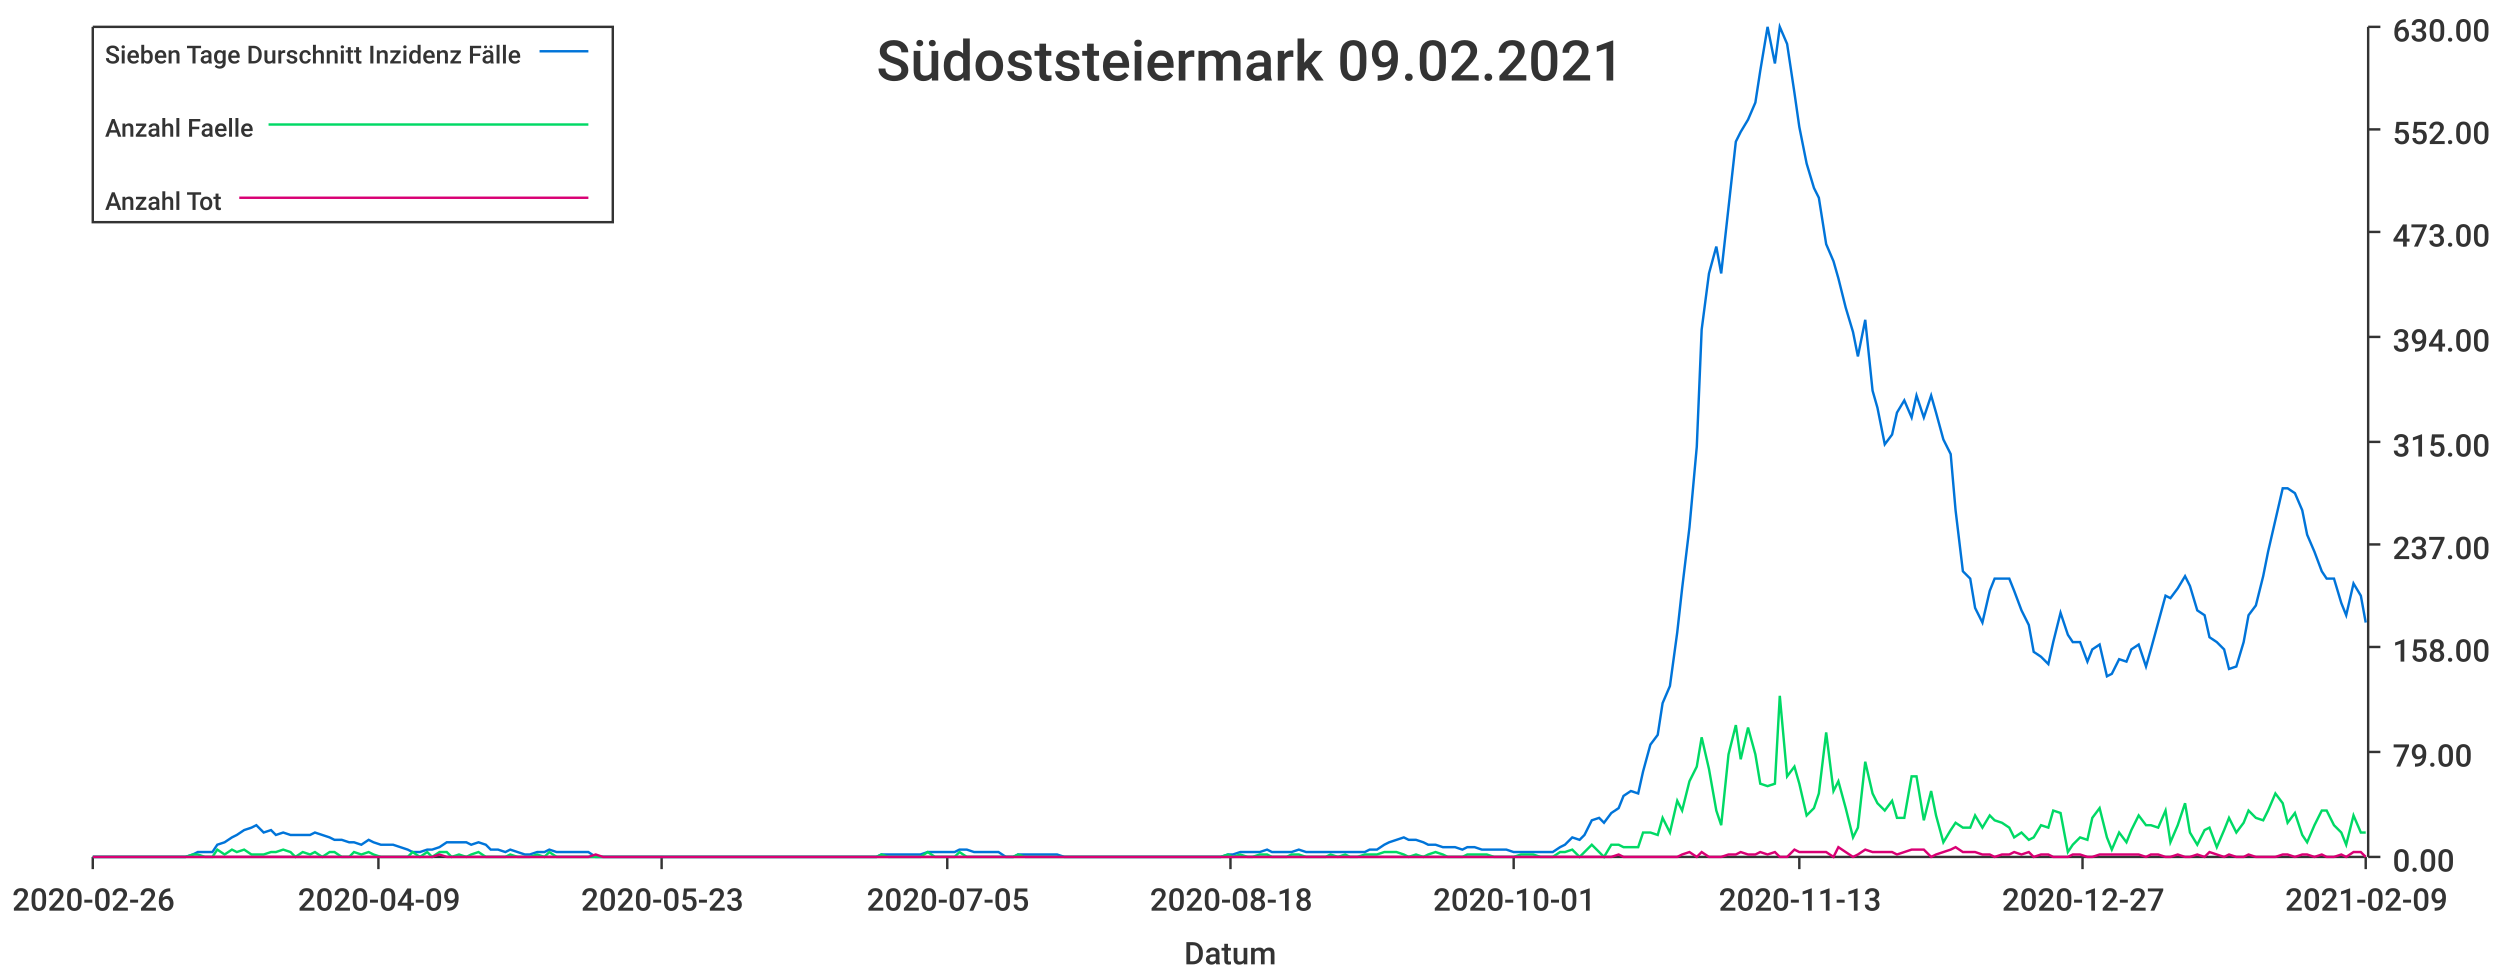
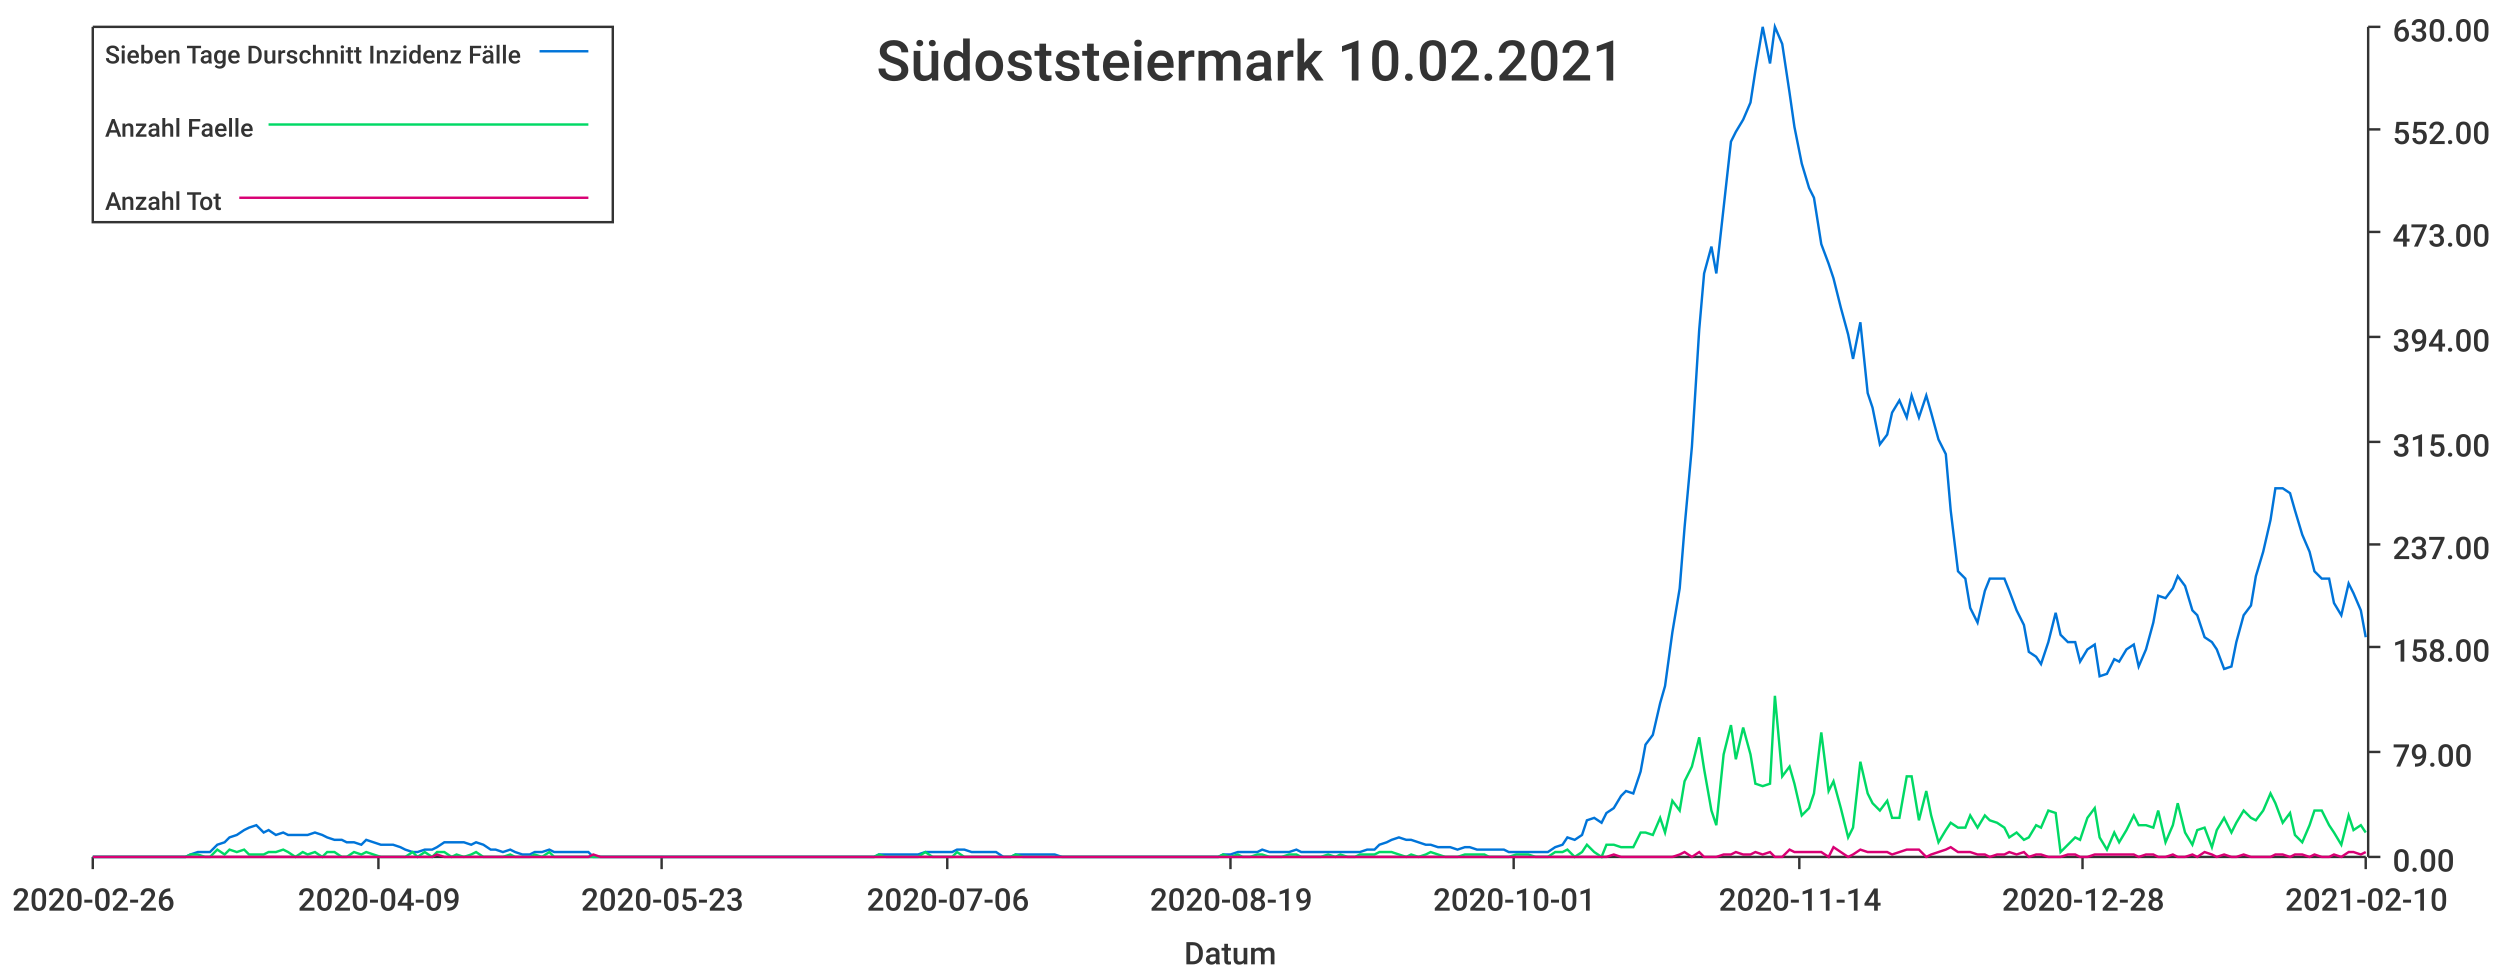
<svg xmlns="http://www.w3.org/2000/svg" width="1024" height="400">\n<path d="M 0 0 L 1024 0 L 1024 400 L 0 400 L 0 0" style="stroke-width:0;stroke:rgba(255,255,255,1.0);fill:rgba(255,255,255,1.0)" />
  <path d="M 38 11 L 969 11 L 969 351 L 38 351 L 38 11" style="stroke-width:0;stroke:rgba(255,255,255,1.0);fill:rgba(255,255,255,1.0)" />
  <path d="M 38 351 L 969 351" style="stroke-width:1;stroke:rgba(51,51,51,1.0);fill:none" />
  <path d="M 38 351 L 38 356" style="stroke-width:1;stroke:rgba(51,51,51,1.0);fill:none" />
  <text x="5" y="373" style="stroke-width:0;stroke:none;fill:rgba(51,51,51,1.0);font-size:12.8px;font-family:'Roboto Medium',sans-serif">2020-02-26</text>
  <path d="M 155 351 L 155 356" style="stroke-width:1;stroke:rgba(51,51,51,1.0);fill:none" />
  <text x="122" y="373" style="stroke-width:0;stroke:none;fill:rgba(51,51,51,1.0);font-size:12.8px;font-family:'Roboto Medium',sans-serif">2020-04-09</text>
  <path d="M 271 351 L 271 356" style="stroke-width:1;stroke:rgba(51,51,51,1.0);fill:none" />
  <text x="238" y="373" style="stroke-width:0;stroke:none;fill:rgba(51,51,51,1.0);font-size:12.8px;font-family:'Roboto Medium',sans-serif">2020-05-23</text>
  <path d="M 388 351 L 388 356" style="stroke-width:1;stroke:rgba(51,51,51,1.0);fill:none" />
-   <text x="355" y="373" style="stroke-width:0;stroke:none;fill:rgba(51,51,51,1.0);font-size:12.8px;font-family:'Roboto Medium',sans-serif">2020-07-05</text>
+   <text x="355" y="373" style="stroke-width:0;stroke:none;fill:rgba(51,51,51,1.0);font-size:12.8px;font-family:'Roboto Medium',sans-serif">2020-07-06</text>
  <path d="M 504 351 L 504 356" style="stroke-width:1;stroke:rgba(51,51,51,1.0);fill:none" />
-   <text x="471" y="373" style="stroke-width:0;stroke:none;fill:rgba(51,51,51,1.0);font-size:12.8px;font-family:'Roboto Medium',sans-serif">2020-08-18</text>
+   <text x="471" y="373" style="stroke-width:0;stroke:none;fill:rgba(51,51,51,1.0);font-size:12.8px;font-family:'Roboto Medium',sans-serif">2020-08-19</text>
  <path d="M 620 351 L 620 356" style="stroke-width:1;stroke:rgba(51,51,51,1.0);fill:none" />
  <text x="587" y="373" style="stroke-width:0;stroke:none;fill:rgba(51,51,51,1.0);font-size:12.8px;font-family:'Roboto Medium',sans-serif">2020-10-01</text>
  <path d="M 737 351 L 737 356" style="stroke-width:1;stroke:rgba(51,51,51,1.0);fill:none" />
-   <text x="704" y="373" style="stroke-width:0;stroke:none;fill:rgba(51,51,51,1.0);font-size:12.8px;font-family:'Roboto Medium',sans-serif">2020-11-13</text>
+   <text x="704" y="373" style="stroke-width:0;stroke:none;fill:rgba(51,51,51,1.0);font-size:12.8px;font-family:'Roboto Medium',sans-serif">2020-11-14</text>
  <path d="M 853 351 L 853 356" style="stroke-width:1;stroke:rgba(51,51,51,1.0);fill:none" />
-   <text x="820" y="373" style="stroke-width:0;stroke:none;fill:rgba(51,51,51,1.0);font-size:12.8px;font-family:'Roboto Medium',sans-serif">2020-12-27</text>
+   <text x="820" y="373" style="stroke-width:0;stroke:none;fill:rgba(51,51,51,1.0);font-size:12.8px;font-family:'Roboto Medium',sans-serif">2020-12-28</text>
  <path d="M 969 351 L 969 356" style="stroke-width:1;stroke:rgba(51,51,51,1.0);fill:none" />
-   <text x="936" y="373" style="stroke-width:0;stroke:none;fill:rgba(51,51,51,1.0);font-size:12.8px;font-family:'Roboto Medium',sans-serif">2021-02-09</text>
+   <text x="936" y="373" style="stroke-width:0;stroke:none;fill:rgba(51,51,51,1.0);font-size:12.8px;font-family:'Roboto Medium',sans-serif">2021-02-10</text>
  <text x="485" y="395" style="stroke-width:0;stroke:none;fill:rgba(51,51,51,1.0);font-size:12.8px;font-family:'Roboto Medium',sans-serif">Datum</text>
  <path d="M 970 351 L 970 11" style="stroke-width:1;stroke:rgba(51,51,51,1.0);fill:none" />
  <path d="M 970 351 L 975 351" style="stroke-width:1;stroke:rgba(51,51,51,1.0);fill:none" />
  <text x="980" y="357" style="stroke-width:0;stroke:none;fill:rgba(51,51,51,1.0);font-size:12.8px;font-family:'Roboto Medium',sans-serif">0.00</text>
  <path d="M 970 308 L 975 308" style="stroke-width:1;stroke:rgba(51,51,51,1.0);fill:none" />
  <text x="980" y="314" style="stroke-width:0;stroke:none;fill:rgba(51,51,51,1.0);font-size:12.8px;font-family:'Roboto Medium',sans-serif">79.00</text>
  <path d="M 970 265 L 975 265" style="stroke-width:1;stroke:rgba(51,51,51,1.0);fill:none" />
  <text x="980" y="271" style="stroke-width:0;stroke:none;fill:rgba(51,51,51,1.0);font-size:12.8px;font-family:'Roboto Medium',sans-serif">158.00</text>
  <path d="M 970 223 L 975 223" style="stroke-width:1;stroke:rgba(51,51,51,1.0);fill:none" />
  <text x="980" y="229" style="stroke-width:0;stroke:none;fill:rgba(51,51,51,1.0);font-size:12.8px;font-family:'Roboto Medium',sans-serif">237.00</text>
  <path d="M 970 181 L 975 181" style="stroke-width:1;stroke:rgba(51,51,51,1.0);fill:none" />
  <text x="980" y="187" style="stroke-width:0;stroke:none;fill:rgba(51,51,51,1.0);font-size:12.8px;font-family:'Roboto Medium',sans-serif">315.00</text>
  <path d="M 970 138 L 975 138" style="stroke-width:1;stroke:rgba(51,51,51,1.0);fill:none" />
  <text x="980" y="144" style="stroke-width:0;stroke:none;fill:rgba(51,51,51,1.0);font-size:12.8px;font-family:'Roboto Medium',sans-serif">394.00</text>
  <path d="M 970 95 L 975 95" style="stroke-width:1;stroke:rgba(51,51,51,1.0);fill:none" />
  <text x="980" y="101" style="stroke-width:0;stroke:none;fill:rgba(51,51,51,1.0);font-size:12.8px;font-family:'Roboto Medium',sans-serif">473.00</text>
  <path d="M 970 53 L 975 53" style="stroke-width:1;stroke:rgba(51,51,51,1.0);fill:none" />
  <text x="980" y="59" style="stroke-width:0;stroke:none;fill:rgba(51,51,51,1.0);font-size:12.8px;font-family:'Roboto Medium',sans-serif">552.00</text>
  <path d="M 970 11 L 975 11" style="stroke-width:1;stroke:rgba(51,51,51,1.0);fill:none" />
  <text x="980" y="17" style="stroke-width:0;stroke:none;fill:rgba(51,51,51,1.0);font-size:12.8px;font-family:'Roboto Medium',sans-serif">630.00</text>
-   <path d="M 38 351 L 41 351 L 44 351 L 47 351 L 49 351 L 52 351 L 55 351 L 57 351 L 60 351 L 63 351 L 65 351 L 68 351 L 71 351 L 73 351 L 76 351 L 79 350 L 81 349 L 84 349 L 87 349 L 89 346 L 92 345 L 95 343 L 97 342 L 100 340 L 103 339 L 105 338 L 108 341 L 111 340 L 113 342 L 116 341 L 119 342 L 121 342 L 124 342 L 127 342 L 129 341 L 132 342 L 135 343 L 137 344 L 140 344 L 143 345 L 145 345 L 148 346 L 151 344 L 153 345 L 156 346 L 159 346 L 161 346 L 164 347 L 167 348 L 169 349 L 172 349 L 175 348 L 177 348 L 180 347 L 183 345 L 185 345 L 188 345 L 191 345 L 193 346 L 196 345 L 199 346 L 201 348 L 204 348 L 207 349 L 209 348 L 212 349 L 215 350 L 217 350 L 220 349 L 223 349 L 225 348 L 228 349 L 231 349 L 233 349 L 236 349 L 239 349 L 241 349 L 244 351 L 247 351 L 249 351 L 252 351 L 255 351 L 257 351 L 260 351 L 263 351 L 265 351 L 268 351 L 271 351 L 273 351 L 276 351 L 279 351 L 281 351 L 284 351 L 287 351 L 289 351 L 292 351 L 295 351 L 297 351 L 300 351 L 303 351 L 305 351 L 308 351 L 311 351 L 313 351 L 316 351 L 319 351 L 321 351 L 324 351 L 327 351 L 329 351 L 332 351 L 335 351 L 337 351 L 340 351 L 343 351 L 345 351 L 348 351 L 351 351 L 353 351 L 356 351 L 359 351 L 361 350 L 364 350 L 367 350 L 369 350 L 372 350 L 375 350 L 377 350 L 380 349 L 383 349 L 385 349 L 388 349 L 391 349 L 393 348 L 396 348 L 399 349 L 401 349 L 404 349 L 407 349 L 409 349 L 412 351 L 415 351 L 417 350 L 420 350 L 423 350 L 425 350 L 428 350 L 431 350 L 433 350 L 436 351 L 439 351 L 441 351 L 444 351 L 447 351 L 449 351 L 452 351 L 455 351 L 457 351 L 460 351 L 463 351 L 465 351 L 468 351 L 471 351 L 473 351 L 476 351 L 479 351 L 481 351 L 484 351 L 487 351 L 489 351 L 492 351 L 495 351 L 497 351 L 500 351 L 503 350 L 505 350 L 508 349 L 511 349 L 513 349 L 516 349 L 519 348 L 521 349 L 524 349 L 527 349 L 529 349 L 532 348 L 535 349 L 537 349 L 540 349 L 543 349 L 545 349 L 548 349 L 551 349 L 553 349 L 556 349 L 559 349 L 561 348 L 564 348 L 567 346 L 569 345 L 572 344 L 575 343 L 577 344 L 580 344 L 583 345 L 585 346 L 588 346 L 591 347 L 593 347 L 596 347 L 599 348 L 601 347 L 604 347 L 607 348 L 609 348 L 612 348 L 615 348 L 617 348 L 620 349 L 623 349 L 625 349 L 628 349 L 631 349 L 633 349 L 636 349 L 639 347 L 641 346 L 644 343 L 647 344 L 649 342 L 652 336 L 655 335 L 657 337 L 660 333 L 663 331 L 665 326 L 668 324 L 671 325 L 673 316 L 676 305 L 679 301 L 681 288 L 684 281 L 687 259 L 689 241 L 692 216 L 695 183 L 697 135 L 700 112 L 703 101 L 705 112 L 708 85 L 711 58 L 713 54 L 716 49 L 719 42 L 721 29 L 724 11 L 727 26 L 729 11 L 732 18 L 735 38 L 737 52 L 740 67 L 743 77 L 745 81 L 748 100 L 751 107 L 753 114 L 756 126 L 759 136 L 761 146 L 764 131 L 767 160 L 769 167 L 772 182 L 775 178 L 777 169 L 780 164 L 783 171 L 785 162 L 788 171 L 791 162 L 793 169 L 796 180 L 799 186 L 801 209 L 804 234 L 807 237 L 809 249 L 812 255 L 815 242 L 817 237 L 820 237 L 823 237 L 825 242 L 828 250 L 831 256 L 833 267 L 836 269 L 839 272 L 841 263 L 844 251 L 847 260 L 849 263 L 852 263 L 855 271 L 857 266 L 860 264 L 863 277 L 865 276 L 868 270 L 871 271 L 873 266 L 876 264 L 879 273 L 881 266 L 884 255 L 887 244 L 889 245 L 892 241 L 895 236 L 897 240 L 900 250 L 903 252 L 905 261 L 908 263 L 911 266 L 913 274 L 916 273 L 919 263 L 921 252 L 924 248 L 927 236 L 929 226 L 932 213 L 935 200 L 937 200 L 940 202 L 943 209 L 945 219 L 948 226 L 951 234 L 953 237 L 956 237 L 959 247 L 961 252 L 964 239 L 967 244 L 969 255" style="stroke-width:1;stroke:rgba(0,116,217,1.0);fill:none" />
-   <path d="M 38 351 L 41 351 L 44 351 L 47 351 L 49 351 L 52 351 L 55 351 L 57 351 L 60 351 L 63 351 L 65 351 L 68 351 L 71 351 L 73 351 L 76 351 L 79 350 L 81 350 L 84 351 L 87 351 L 89 348 L 92 350 L 95 348 L 97 349 L 100 348 L 103 350 L 105 350 L 108 350 L 111 349 L 113 349 L 116 348 L 119 349 L 121 351 L 124 349 L 127 350 L 129 349 L 132 351 L 135 349 L 137 349 L 140 351 L 143 351 L 145 349 L 148 350 L 151 349 L 153 350 L 156 351 L 159 351 L 161 351 L 164 351 L 167 351 L 169 349 L 172 351 L 175 349 L 177 351 L 180 349 L 183 349 L 185 351 L 188 350 L 191 351 L 193 350 L 196 349 L 199 351 L 201 351 L 204 351 L 207 351 L 209 350 L 212 351 L 215 351 L 217 351 L 220 350 L 223 351 L 225 349 L 228 351 L 231 351 L 233 351 L 236 351 L 239 351 L 241 351 L 244 351 L 247 351 L 249 351 L 252 351 L 255 351 L 257 351 L 260 351 L 263 351 L 265 351 L 268 351 L 271 351 L 273 351 L 276 351 L 279 351 L 281 351 L 284 351 L 287 351 L 289 351 L 292 351 L 295 351 L 297 351 L 300 351 L 303 351 L 305 351 L 308 351 L 311 351 L 313 351 L 316 351 L 319 351 L 321 351 L 324 351 L 327 351 L 329 351 L 332 351 L 335 351 L 337 351 L 340 351 L 343 351 L 345 351 L 348 351 L 351 351 L 353 351 L 356 351 L 359 351 L 361 350 L 364 351 L 367 351 L 369 351 L 372 351 L 375 351 L 377 351 L 380 349 L 383 351 L 385 351 L 388 351 L 391 351 L 393 349 L 396 351 L 399 351 L 401 351 L 404 351 L 407 351 L 409 351 L 412 351 L 415 351 L 417 350 L 420 351 L 423 351 L 425 351 L 428 351 L 431 351 L 433 351 L 436 351 L 439 351 L 441 351 L 444 351 L 447 351 L 449 351 L 452 351 L 455 351 L 457 351 L 460 351 L 463 351 L 465 351 L 468 351 L 471 351 L 473 351 L 476 351 L 479 351 L 481 351 L 484 351 L 487 351 L 489 351 L 492 351 L 495 351 L 497 351 L 500 351 L 503 350 L 505 351 L 508 350 L 511 351 L 513 351 L 516 350 L 519 350 L 521 351 L 524 351 L 527 351 L 529 350 L 532 350 L 535 351 L 537 351 L 540 351 L 543 351 L 545 350 L 548 351 L 551 350 L 553 351 L 556 351 L 559 350 L 561 350 L 564 350 L 567 349 L 569 349 L 572 349 L 575 350 L 577 351 L 580 350 L 583 351 L 585 350 L 588 349 L 591 350 L 593 351 L 596 351 L 599 351 L 601 350 L 604 350 L 607 350 L 609 350 L 612 351 L 615 351 L 617 351 L 620 351 L 623 350 L 625 350 L 628 350 L 631 351 L 633 351 L 636 351 L 639 349 L 641 349 L 644 348 L 647 351 L 649 349 L 652 346 L 655 349 L 657 351 L 660 346 L 663 346 L 665 347 L 668 347 L 671 347 L 673 341 L 676 341 L 679 342 L 681 335 L 684 341 L 687 328 L 689 332 L 692 320 L 695 314 L 697 302 L 700 315 L 703 332 L 705 338 L 708 309 L 711 297 L 713 311 L 716 298 L 719 309 L 721 321 L 724 322 L 727 321 L 729 285 L 732 318 L 735 314 L 737 321 L 740 334 L 743 331 L 745 325 L 748 300 L 751 324 L 753 320 L 756 331 L 759 343 L 761 339 L 764 312 L 767 325 L 769 329 L 772 332 L 775 328 L 777 335 L 780 335 L 783 318 L 785 318 L 788 336 L 791 324 L 793 334 L 796 345 L 799 340 L 801 337 L 804 339 L 807 339 L 809 334 L 812 339 L 815 334 L 817 336 L 820 337 L 823 339 L 825 343 L 828 341 L 831 344 L 833 343 L 836 338 L 839 339 L 841 332 L 844 333 L 847 349 L 849 346 L 852 343 L 855 344 L 857 335 L 860 331 L 863 343 L 865 348 L 868 341 L 871 345 L 873 340 L 876 334 L 879 338 L 881 338 L 884 339 L 887 332 L 889 345 L 892 338 L 895 329 L 897 341 L 900 346 L 903 340 L 905 339 L 908 347 L 911 340 L 913 335 L 916 341 L 919 337 L 921 332 L 924 335 L 927 336 L 929 332 L 932 325 L 935 329 L 937 337 L 940 333 L 943 342 L 945 345 L 948 338 L 951 332 L 953 332 L 956 338 L 959 341 L 961 346 L 964 334 L 967 341 L 969 341" style="stroke-width:1;stroke:rgba(0,217,101,1.0);fill:none" />
-   <path d="M 38 351 L 41 351 L 44 351 L 47 351 L 49 351 L 52 351 L 55 351 L 57 351 L 60 351 L 63 351 L 65 351 L 68 351 L 71 351 L 73 351 L 76 351 L 79 351 L 81 351 L 84 351 L 87 351 L 89 351 L 92 351 L 95 351 L 97 351 L 100 351 L 103 351 L 105 351 L 108 351 L 111 351 L 113 351 L 116 351 L 119 351 L 121 351 L 124 351 L 127 351 L 129 351 L 132 351 L 135 351 L 137 351 L 140 351 L 143 351 L 145 351 L 148 351 L 151 351 L 153 351 L 156 351 L 159 351 L 161 351 L 164 351 L 167 351 L 169 351 L 172 351 L 175 351 L 177 351 L 180 350 L 183 351 L 185 351 L 188 351 L 191 351 L 193 351 L 196 351 L 199 351 L 201 351 L 204 351 L 207 351 L 209 351 L 212 351 L 215 351 L 217 351 L 220 351 L 223 351 L 225 351 L 228 351 L 231 351 L 233 351 L 236 351 L 239 351 L 241 351 L 244 350 L 247 351 L 249 351 L 252 351 L 255 351 L 257 351 L 260 351 L 263 351 L 265 351 L 268 351 L 271 351 L 273 351 L 276 351 L 279 351 L 281 351 L 284 351 L 287 351 L 289 351 L 292 351 L 295 351 L 297 351 L 300 351 L 303 351 L 305 351 L 308 351 L 311 351 L 313 351 L 316 351 L 319 351 L 321 351 L 324 351 L 327 351 L 329 351 L 332 351 L 335 351 L 337 351 L 340 351 L 343 351 L 345 351 L 348 351 L 351 351 L 353 351 L 356 351 L 359 351 L 361 351 L 364 351 L 367 351 L 369 351 L 372 351 L 375 351 L 377 351 L 380 351 L 383 351 L 385 351 L 388 351 L 391 351 L 393 351 L 396 351 L 399 351 L 401 351 L 404 351 L 407 351 L 409 351 L 412 351 L 415 351 L 417 351 L 420 351 L 423 351 L 425 351 L 428 351 L 431 351 L 433 351 L 436 351 L 439 351 L 441 351 L 444 351 L 447 351 L 449 351 L 452 351 L 455 351 L 457 351 L 460 351 L 463 351 L 465 351 L 468 351 L 471 351 L 473 351 L 476 351 L 479 351 L 481 351 L 484 351 L 487 351 L 489 351 L 492 351 L 495 351 L 497 351 L 500 351 L 503 351 L 505 351 L 508 351 L 511 351 L 513 351 L 516 351 L 519 351 L 521 351 L 524 351 L 527 351 L 529 351 L 532 351 L 535 351 L 537 351 L 540 351 L 543 351 L 545 351 L 548 351 L 551 351 L 553 351 L 556 351 L 559 351 L 561 351 L 564 351 L 567 351 L 569 351 L 572 351 L 575 351 L 577 351 L 580 351 L 583 351 L 585 351 L 588 351 L 591 351 L 593 351 L 596 351 L 599 351 L 601 351 L 604 351 L 607 351 L 609 351 L 612 351 L 615 351 L 617 351 L 620 351 L 623 351 L 625 351 L 628 351 L 631 351 L 633 351 L 636 351 L 639 351 L 641 351 L 644 351 L 647 351 L 649 351 L 652 351 L 655 351 L 657 351 L 660 351 L 663 350 L 665 351 L 668 351 L 671 351 L 673 351 L 676 351 L 679 351 L 681 351 L 684 351 L 687 351 L 689 350 L 692 349 L 695 351 L 697 349 L 700 351 L 703 351 L 705 351 L 708 350 L 711 350 L 713 349 L 716 350 L 719 350 L 721 349 L 724 350 L 727 349 L 729 351 L 732 351 L 735 348 L 737 349 L 740 349 L 743 349 L 745 349 L 748 349 L 751 351 L 753 347 L 756 349 L 759 351 L 761 350 L 764 348 L 767 349 L 769 349 L 772 349 L 775 349 L 777 350 L 780 349 L 783 348 L 785 348 L 788 348 L 791 351 L 793 350 L 796 349 L 799 348 L 801 347 L 804 349 L 807 349 L 809 349 L 812 350 L 815 350 L 817 351 L 820 350 L 823 350 L 825 349 L 828 350 L 831 349 L 833 351 L 836 350 L 839 350 L 841 351 L 844 351 L 847 351 L 849 350 L 852 350 L 855 351 L 857 351 L 860 350 L 863 350 L 865 350 L 868 350 L 871 350 L 873 350 L 876 350 L 879 351 L 881 350 L 884 350 L 887 351 L 889 351 L 892 350 L 895 351 L 897 351 L 900 350 L 903 351 L 905 349 L 908 350 L 911 351 L 913 350 L 916 351 L 919 351 L 921 350 L 924 351 L 927 351 L 929 351 L 932 351 L 935 350 L 937 350 L 940 351 L 943 350 L 945 350 L 948 351 L 951 350 L 953 351 L 956 351 L 959 350 L 961 351 L 964 349 L 967 349 L 969 351" style="stroke-width:1;stroke:rgba(217,0,116,1.0);fill:none" />
-   <text x="359" y="33" style="stroke-width:0;stroke:none;fill:rgba(51,51,51,1.0);font-size:23.0px;font-family:'Roboto Medium',sans-serif">Südoststeiermark 09.02.2021</text>
+   <path d="M 38 351 L 41 351 L 44 351 L 46 351 L 49 351 L 52 351 L 54 351 L 57 351 L 60 351 L 62 351 L 65 351 L 68 351 L 70 351 L 73 351 L 76 351 L 78 350 L 81 349 L 84 349 L 86 349 L 89 346 L 92 345 L 94 343 L 97 342 L 100 340 L 102 339 L 105 338 L 108 341 L 110 340 L 113 342 L 116 341 L 118 342 L 121 342 L 124 342 L 126 342 L 129 341 L 132 342 L 134 343 L 137 344 L 140 344 L 142 345 L 145 345 L 148 346 L 150 344 L 153 345 L 156 346 L 158 346 L 161 346 L 164 347 L 166 348 L 169 349 L 171 349 L 174 348 L 177 348 L 179 347 L 182 345 L 185 345 L 187 345 L 190 345 L 193 346 L 195 345 L 198 346 L 201 348 L 203 348 L 206 349 L 209 348 L 211 349 L 214 350 L 217 350 L 219 349 L 222 349 L 225 348 L 227 349 L 230 349 L 233 349 L 235 349 L 238 349 L 241 349 L 243 351 L 246 351 L 249 351 L 251 351 L 254 351 L 257 351 L 259 351 L 262 351 L 265 351 L 267 351 L 270 351 L 273 351 L 275 351 L 278 351 L 281 351 L 283 351 L 286 351 L 289 351 L 291 351 L 294 351 L 297 351 L 299 351 L 302 351 L 304 351 L 307 351 L 310 351 L 312 351 L 315 351 L 318 351 L 320 351 L 323 351 L 326 351 L 328 351 L 331 351 L 334 351 L 336 351 L 339 351 L 342 351 L 344 351 L 347 351 L 350 351 L 352 351 L 355 351 L 358 351 L 360 350 L 363 350 L 366 350 L 368 350 L 371 350 L 374 350 L 376 350 L 379 349 L 382 349 L 384 349 L 387 349 L 390 349 L 392 348 L 395 348 L 398 349 L 400 349 L 403 349 L 406 349 L 408 349 L 411 351 L 414 351 L 416 350 L 419 350 L 422 350 L 424 350 L 427 350 L 430 350 L 432 350 L 435 351 L 437 351 L 440 351 L 443 351 L 445 351 L 448 351 L 451 351 L 453 351 L 456 351 L 459 351 L 461 351 L 464 351 L 467 351 L 469 351 L 472 351 L 475 351 L 477 351 L 480 351 L 483 351 L 485 351 L 488 351 L 491 351 L 493 351 L 496 351 L 499 351 L 501 350 L 504 350 L 507 349 L 509 349 L 512 349 L 515 349 L 517 348 L 520 349 L 523 349 L 525 349 L 528 349 L 531 348 L 533 349 L 536 349 L 539 349 L 541 349 L 544 349 L 547 349 L 549 349 L 552 349 L 555 349 L 557 349 L 560 348 L 563 348 L 565 346 L 568 345 L 570 344 L 573 343 L 576 344 L 578 344 L 581 345 L 584 346 L 586 346 L 589 347 L 592 347 L 594 347 L 597 348 L 600 347 L 602 347 L 605 348 L 608 348 L 610 348 L 613 348 L 616 348 L 618 349 L 621 349 L 624 349 L 626 349 L 629 349 L 632 349 L 634 349 L 637 347 L 640 346 L 642 343 L 645 344 L 648 342 L 650 336 L 653 335 L 656 337 L 658 333 L 661 331 L 664 326 L 666 324 L 669 325 L 672 316 L 674 305 L 677 301 L 680 288 L 682 281 L 685 259 L 688 241 L 690 216 L 693 183 L 696 135 L 698 112 L 701 101 L 703 112 L 706 85 L 709 58 L 711 54 L 714 49 L 717 42 L 719 29 L 722 11 L 725 26 L 727 11 L 730 18 L 733 38 L 735 52 L 738 67 L 741 77 L 743 81 L 746 100 L 749 108 L 751 114 L 754 126 L 757 137 L 759 147 L 762 132 L 765 161 L 767 167 L 770 182 L 773 178 L 775 169 L 778 164 L 781 171 L 783 162 L 786 171 L 789 162 L 791 169 L 794 180 L 797 186 L 799 209 L 802 234 L 805 237 L 807 249 L 810 255 L 813 242 L 815 237 L 818 237 L 821 237 L 823 242 L 826 250 L 829 256 L 831 267 L 834 269 L 836 272 L 839 263 L 842 251 L 844 260 L 847 263 L 850 263 L 852 271 L 855 266 L 858 264 L 860 277 L 863 276 L 866 270 L 868 271 L 871 266 L 874 264 L 876 273 L 879 266 L 882 255 L 884 244 L 887 245 L 890 241 L 892 236 L 895 240 L 898 250 L 900 252 L 903 261 L 906 263 L 908 266 L 911 274 L 914 273 L 916 263 L 919 252 L 922 248 L 924 236 L 927 226 L 930 213 L 932 200 L 935 200 L 938 202 L 940 209 L 943 219 L 946 226 L 948 234 L 951 237 L 954 237 L 956 247 L 959 252 L 962 239 L 964 243 L 967 250 L 969 261" style="stroke-width:1;stroke:rgba(0,116,217,1.0);fill:none" />
+   <path d="M 38 351 L 41 351 L 44 351 L 46 351 L 49 351 L 52 351 L 54 351 L 57 351 L 60 351 L 62 351 L 65 351 L 68 351 L 70 351 L 73 351 L 76 351 L 78 350 L 81 350 L 84 351 L 86 351 L 89 348 L 92 350 L 94 348 L 97 349 L 100 348 L 102 350 L 105 350 L 108 350 L 110 349 L 113 349 L 116 348 L 118 349 L 121 351 L 124 349 L 126 350 L 129 349 L 132 351 L 134 349 L 137 349 L 140 351 L 142 351 L 145 349 L 148 350 L 150 349 L 153 350 L 156 351 L 158 351 L 161 351 L 164 351 L 166 351 L 169 349 L 171 351 L 174 349 L 177 351 L 179 349 L 182 349 L 185 351 L 187 350 L 190 351 L 193 350 L 195 349 L 198 351 L 201 351 L 203 351 L 206 351 L 209 350 L 211 351 L 214 351 L 217 351 L 219 350 L 222 351 L 225 349 L 227 351 L 230 351 L 233 351 L 235 351 L 238 351 L 241 351 L 243 351 L 246 351 L 249 351 L 251 351 L 254 351 L 257 351 L 259 351 L 262 351 L 265 351 L 267 351 L 270 351 L 273 351 L 275 351 L 278 351 L 281 351 L 283 351 L 286 351 L 289 351 L 291 351 L 294 351 L 297 351 L 299 351 L 302 351 L 304 351 L 307 351 L 310 351 L 312 351 L 315 351 L 318 351 L 320 351 L 323 351 L 326 351 L 328 351 L 331 351 L 334 351 L 336 351 L 339 351 L 342 351 L 344 351 L 347 351 L 350 351 L 352 351 L 355 351 L 358 351 L 360 350 L 363 351 L 366 351 L 368 351 L 371 351 L 374 351 L 376 351 L 379 349 L 382 351 L 384 351 L 387 351 L 390 351 L 392 349 L 395 351 L 398 351 L 400 351 L 403 351 L 406 351 L 408 351 L 411 351 L 414 351 L 416 350 L 419 351 L 422 351 L 424 351 L 427 351 L 430 351 L 432 351 L 435 351 L 437 351 L 440 351 L 443 351 L 445 351 L 448 351 L 451 351 L 453 351 L 456 351 L 459 351 L 461 351 L 464 351 L 467 351 L 469 351 L 472 351 L 475 351 L 477 351 L 480 351 L 483 351 L 485 351 L 488 351 L 491 351 L 493 351 L 496 351 L 499 351 L 501 350 L 504 351 L 507 350 L 509 351 L 512 351 L 515 350 L 517 350 L 520 351 L 523 351 L 525 351 L 528 350 L 531 350 L 533 351 L 536 351 L 539 351 L 541 351 L 544 350 L 547 351 L 549 350 L 552 351 L 555 351 L 557 350 L 560 350 L 563 350 L 565 349 L 568 349 L 570 349 L 573 350 L 576 351 L 578 350 L 581 351 L 584 350 L 586 349 L 589 350 L 592 351 L 594 351 L 597 351 L 600 350 L 602 350 L 605 350 L 608 350 L 610 351 L 613 351 L 616 351 L 618 351 L 621 350 L 624 350 L 626 350 L 629 351 L 632 351 L 634 351 L 637 349 L 640 349 L 642 348 L 645 351 L 648 349 L 650 346 L 653 349 L 656 351 L 658 346 L 661 346 L 664 347 L 666 347 L 669 347 L 672 341 L 674 341 L 677 342 L 680 335 L 682 341 L 685 328 L 688 332 L 690 320 L 693 314 L 696 302 L 698 315 L 701 332 L 703 338 L 706 309 L 709 297 L 711 311 L 714 298 L 717 309 L 719 321 L 722 322 L 725 321 L 727 285 L 730 318 L 733 314 L 735 321 L 738 334 L 741 331 L 743 325 L 746 300 L 749 324 L 751 320 L 754 331 L 757 343 L 759 339 L 762 312 L 765 325 L 767 329 L 770 332 L 773 328 L 775 335 L 778 335 L 781 318 L 783 318 L 786 336 L 789 324 L 791 334 L 794 345 L 797 340 L 799 337 L 802 339 L 805 339 L 807 334 L 810 339 L 813 334 L 815 336 L 818 337 L 821 339 L 823 343 L 826 341 L 829 344 L 831 343 L 834 338 L 836 339 L 839 332 L 842 333 L 844 349 L 847 346 L 850 343 L 852 344 L 855 335 L 858 331 L 860 343 L 863 348 L 866 341 L 868 345 L 871 340 L 874 334 L 876 338 L 879 338 L 882 339 L 884 332 L 887 345 L 890 338 L 892 329 L 895 341 L 898 346 L 900 340 L 903 339 L 906 347 L 908 340 L 911 335 L 914 341 L 916 337 L 919 332 L 922 335 L 924 336 L 927 332 L 930 325 L 932 329 L 935 337 L 938 333 L 940 342 L 943 345 L 946 338 L 948 332 L 951 332 L 954 338 L 956 341 L 959 346 L 962 334 L 964 340 L 967 338 L 969 341" style="stroke-width:1;stroke:rgba(0,217,101,1.0);fill:none" />
+   <path d="M 38 351 L 41 351 L 44 351 L 46 351 L 49 351 L 52 351 L 54 351 L 57 351 L 60 351 L 62 351 L 65 351 L 68 351 L 70 351 L 73 351 L 76 351 L 78 351 L 81 351 L 84 351 L 86 351 L 89 351 L 92 351 L 94 351 L 97 351 L 100 351 L 102 351 L 105 351 L 108 351 L 110 351 L 113 351 L 116 351 L 118 351 L 121 351 L 124 351 L 126 351 L 129 351 L 132 351 L 134 351 L 137 351 L 140 351 L 142 351 L 145 351 L 148 351 L 150 351 L 153 351 L 156 351 L 158 351 L 161 351 L 164 351 L 166 351 L 169 351 L 171 351 L 174 351 L 177 351 L 179 350 L 182 351 L 185 351 L 187 351 L 190 351 L 193 351 L 195 351 L 198 351 L 201 351 L 203 351 L 206 351 L 209 351 L 211 351 L 214 351 L 217 351 L 219 351 L 222 351 L 225 351 L 227 351 L 230 351 L 233 351 L 235 351 L 238 351 L 241 351 L 243 350 L 246 351 L 249 351 L 251 351 L 254 351 L 257 351 L 259 351 L 262 351 L 265 351 L 267 351 L 270 351 L 273 351 L 275 351 L 278 351 L 281 351 L 283 351 L 286 351 L 289 351 L 291 351 L 294 351 L 297 351 L 299 351 L 302 351 L 304 351 L 307 351 L 310 351 L 312 351 L 315 351 L 318 351 L 320 351 L 323 351 L 326 351 L 328 351 L 331 351 L 334 351 L 336 351 L 339 351 L 342 351 L 344 351 L 347 351 L 350 351 L 352 351 L 355 351 L 358 351 L 360 351 L 363 351 L 366 351 L 368 351 L 371 351 L 374 351 L 376 351 L 379 351 L 382 351 L 384 351 L 387 351 L 390 351 L 392 351 L 395 351 L 398 351 L 400 351 L 403 351 L 406 351 L 408 351 L 411 351 L 414 351 L 416 351 L 419 351 L 422 351 L 424 351 L 427 351 L 430 351 L 432 351 L 435 351 L 437 351 L 440 351 L 443 351 L 445 351 L 448 351 L 451 351 L 453 351 L 456 351 L 459 351 L 461 351 L 464 351 L 467 351 L 469 351 L 472 351 L 475 351 L 477 351 L 480 351 L 483 351 L 485 351 L 488 351 L 491 351 L 493 351 L 496 351 L 499 351 L 501 351 L 504 351 L 507 351 L 509 351 L 512 351 L 515 351 L 517 351 L 520 351 L 523 351 L 525 351 L 528 351 L 531 351 L 533 351 L 536 351 L 539 351 L 541 351 L 544 351 L 547 351 L 549 351 L 552 351 L 555 351 L 557 351 L 560 351 L 563 351 L 565 351 L 568 351 L 570 351 L 573 351 L 576 351 L 578 351 L 581 351 L 584 351 L 586 351 L 589 351 L 592 351 L 594 351 L 597 351 L 600 351 L 602 351 L 605 351 L 608 351 L 610 351 L 613 351 L 616 351 L 618 351 L 621 351 L 624 351 L 626 351 L 629 351 L 632 351 L 634 351 L 637 351 L 640 351 L 642 351 L 645 351 L 648 351 L 650 351 L 653 351 L 656 351 L 658 351 L 661 350 L 664 351 L 666 351 L 669 351 L 672 351 L 674 351 L 677 351 L 680 351 L 682 351 L 685 351 L 688 350 L 690 349 L 693 351 L 696 349 L 698 351 L 701 351 L 703 351 L 706 350 L 709 350 L 711 349 L 714 350 L 717 350 L 719 349 L 722 350 L 725 349 L 727 351 L 730 351 L 733 348 L 735 349 L 738 349 L 741 349 L 743 349 L 746 349 L 749 351 L 751 347 L 754 349 L 757 351 L 759 350 L 762 348 L 765 349 L 767 349 L 770 349 L 773 349 L 775 350 L 778 349 L 781 348 L 783 348 L 786 348 L 789 351 L 791 350 L 794 349 L 797 348 L 799 347 L 802 349 L 805 349 L 807 349 L 810 350 L 813 350 L 815 351 L 818 350 L 821 350 L 823 349 L 826 350 L 829 349 L 831 351 L 834 350 L 836 350 L 839 351 L 842 351 L 844 351 L 847 350 L 850 350 L 852 351 L 855 351 L 858 350 L 860 350 L 863 350 L 866 350 L 868 350 L 871 350 L 874 350 L 876 351 L 879 350 L 882 350 L 884 351 L 887 351 L 890 350 L 892 351 L 895 351 L 898 350 L 900 351 L 903 349 L 906 350 L 908 351 L 911 350 L 914 351 L 916 351 L 919 350 L 922 351 L 924 351 L 927 351 L 930 351 L 932 350 L 935 350 L 938 351 L 940 350 L 943 350 L 946 351 L 948 350 L 951 351 L 954 351 L 956 350 L 959 351 L 962 349 L 964 349 L 967 350 L 969 349" style="stroke-width:1;stroke:rgba(217,0,116,1.0);fill:none" />
+   <text x="359" y="33" style="stroke-width:0;stroke:none;fill:rgba(51,51,51,1.0);font-size:23.0px;font-family:'Roboto Medium',sans-serif">Südoststeiermark 10.02.2021</text>
  <path d="M 38 11 L 251 11 L 251 91 L 38 91 L 38 11" style="stroke-width:1;stroke:rgba(51,51,51,1.0);fill:rgba(255,255,255,1.0)" />
  <text x="43" y="26" style="stroke-width:0;stroke:none;fill:rgba(51,51,51,1.0);font-size:10.2px;font-family:'Roboto Medium',sans-serif">Sieben Tage Durschnitt Inzidenz Fälle</text>
  <path d="M 221 21 L 241 21" style="stroke-width:1;stroke:rgba(0,116,217,1.0);fill:none" />
  <text x="43" y="56" style="stroke-width:0;stroke:none;fill:rgba(51,51,51,1.0);font-size:10.2px;font-family:'Roboto Medium',sans-serif">Anzahl Faelle</text>
  <path d="M 110 51 L 241 51" style="stroke-width:1;stroke:rgba(0,217,101,1.0);fill:none" />
  <text x="43" y="86" style="stroke-width:0;stroke:none;fill:rgba(51,51,51,1.0);font-size:10.2px;font-family:'Roboto Medium',sans-serif">Anzahl Tot</text>
  <path d="M 98 81 L 241 81" style="stroke-width:1;stroke:rgba(217,0,116,1.0);fill:none" />
</svg>
